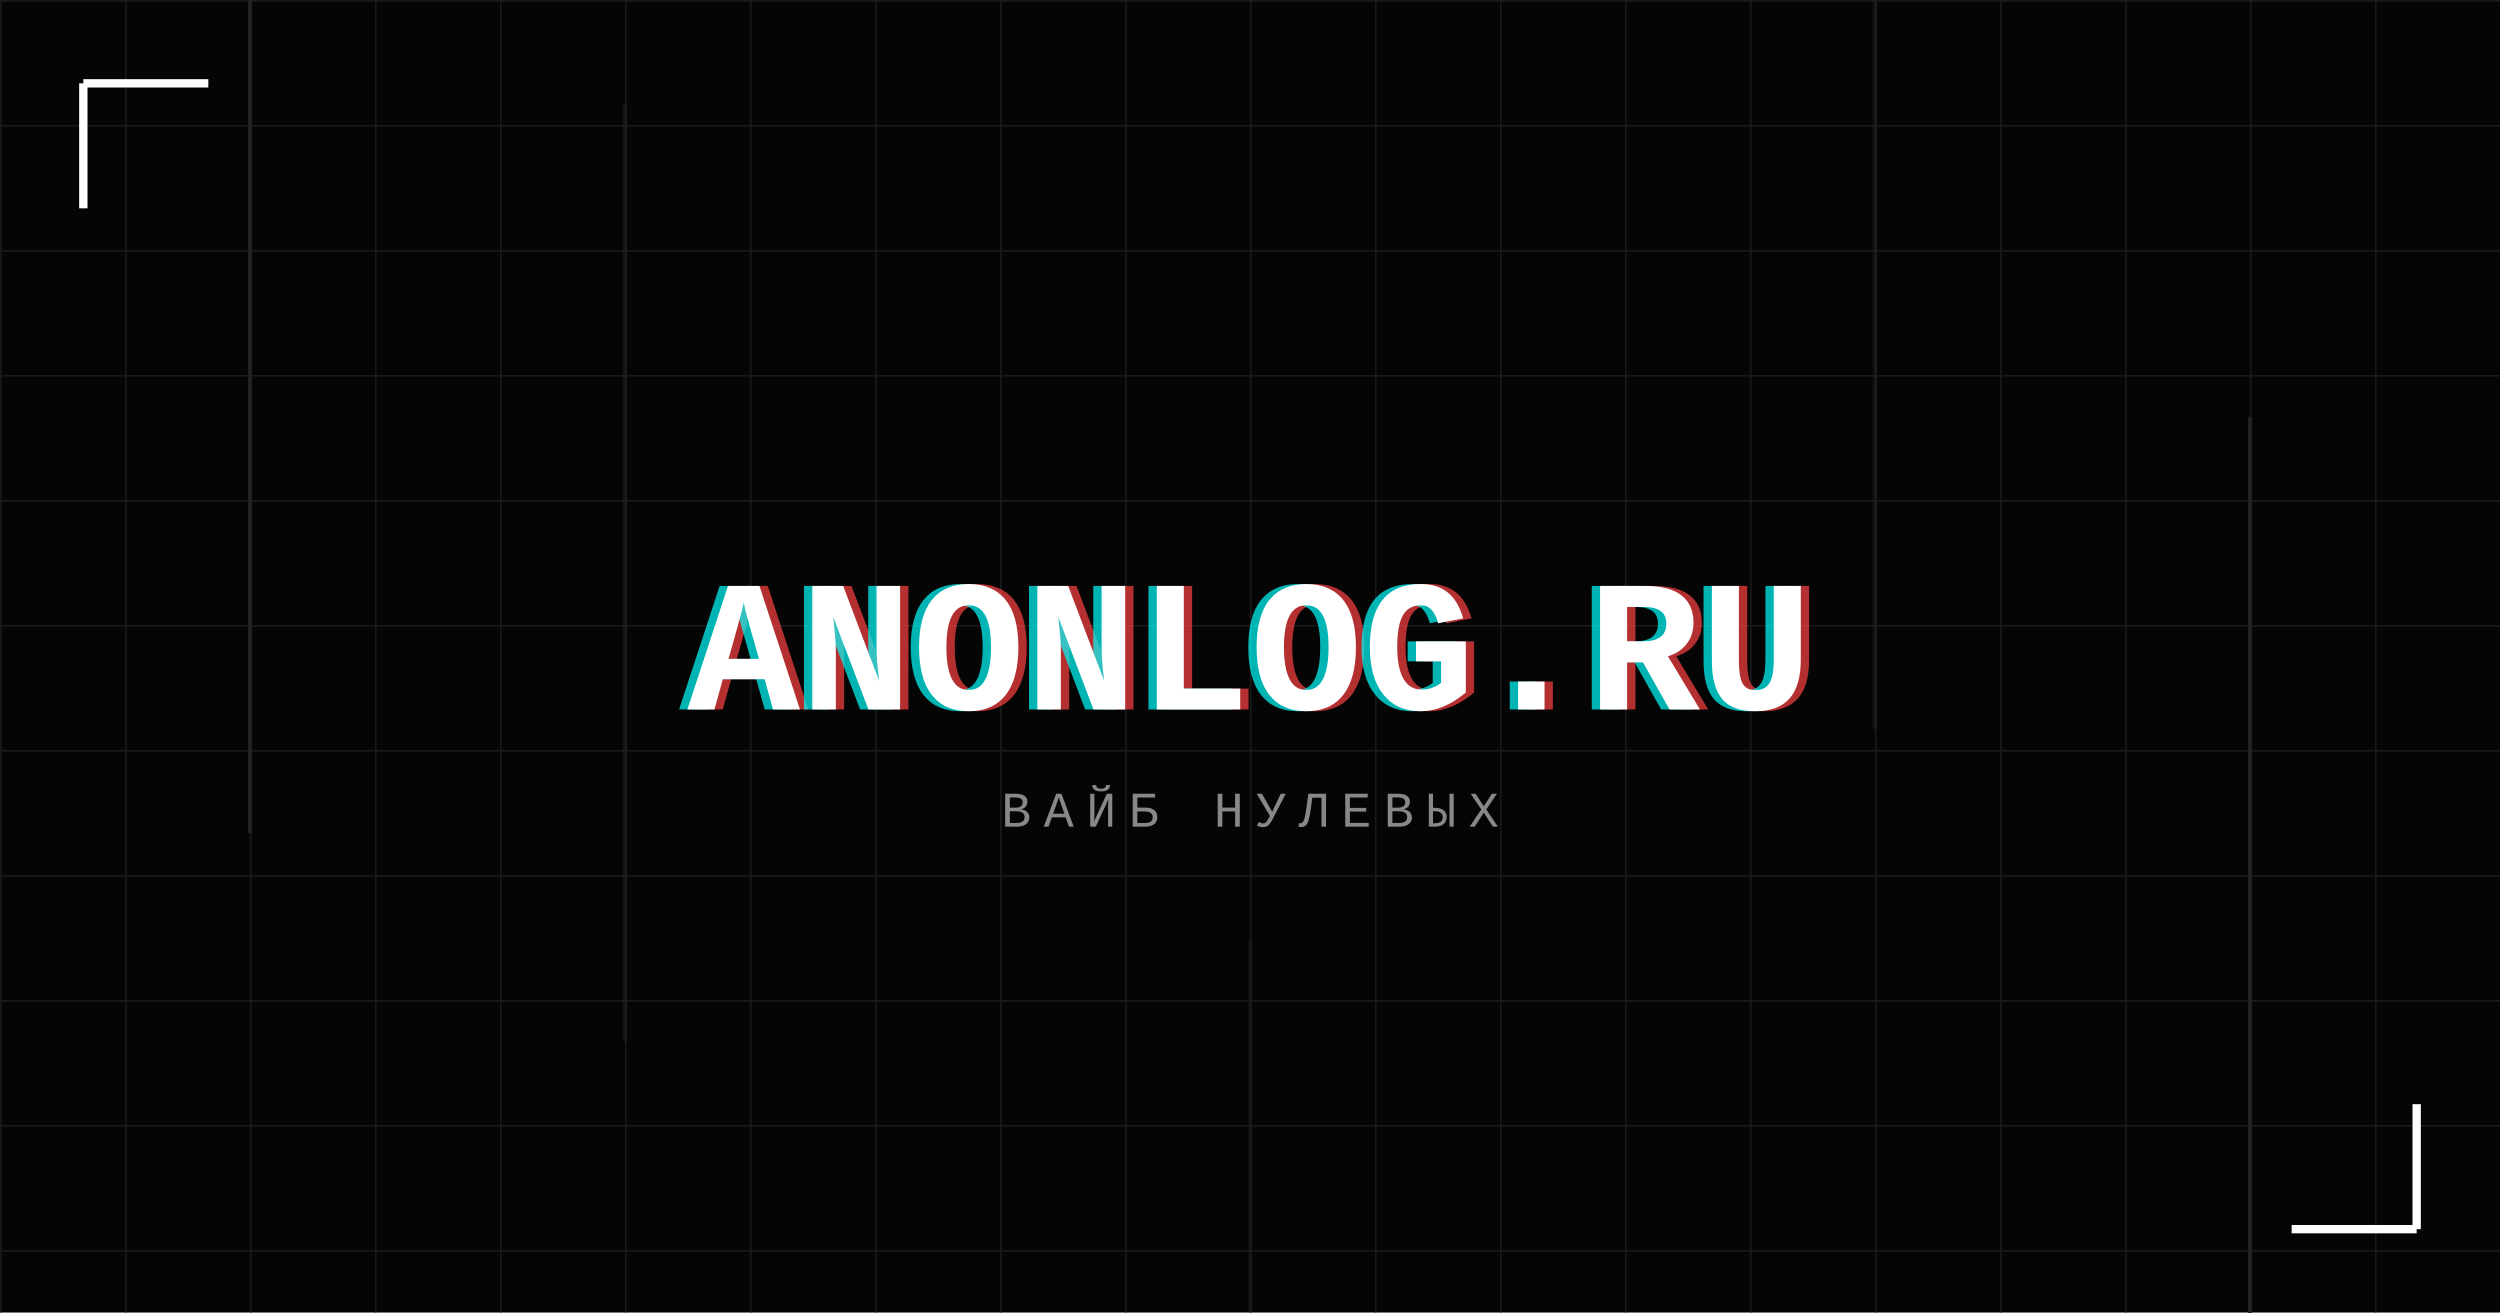
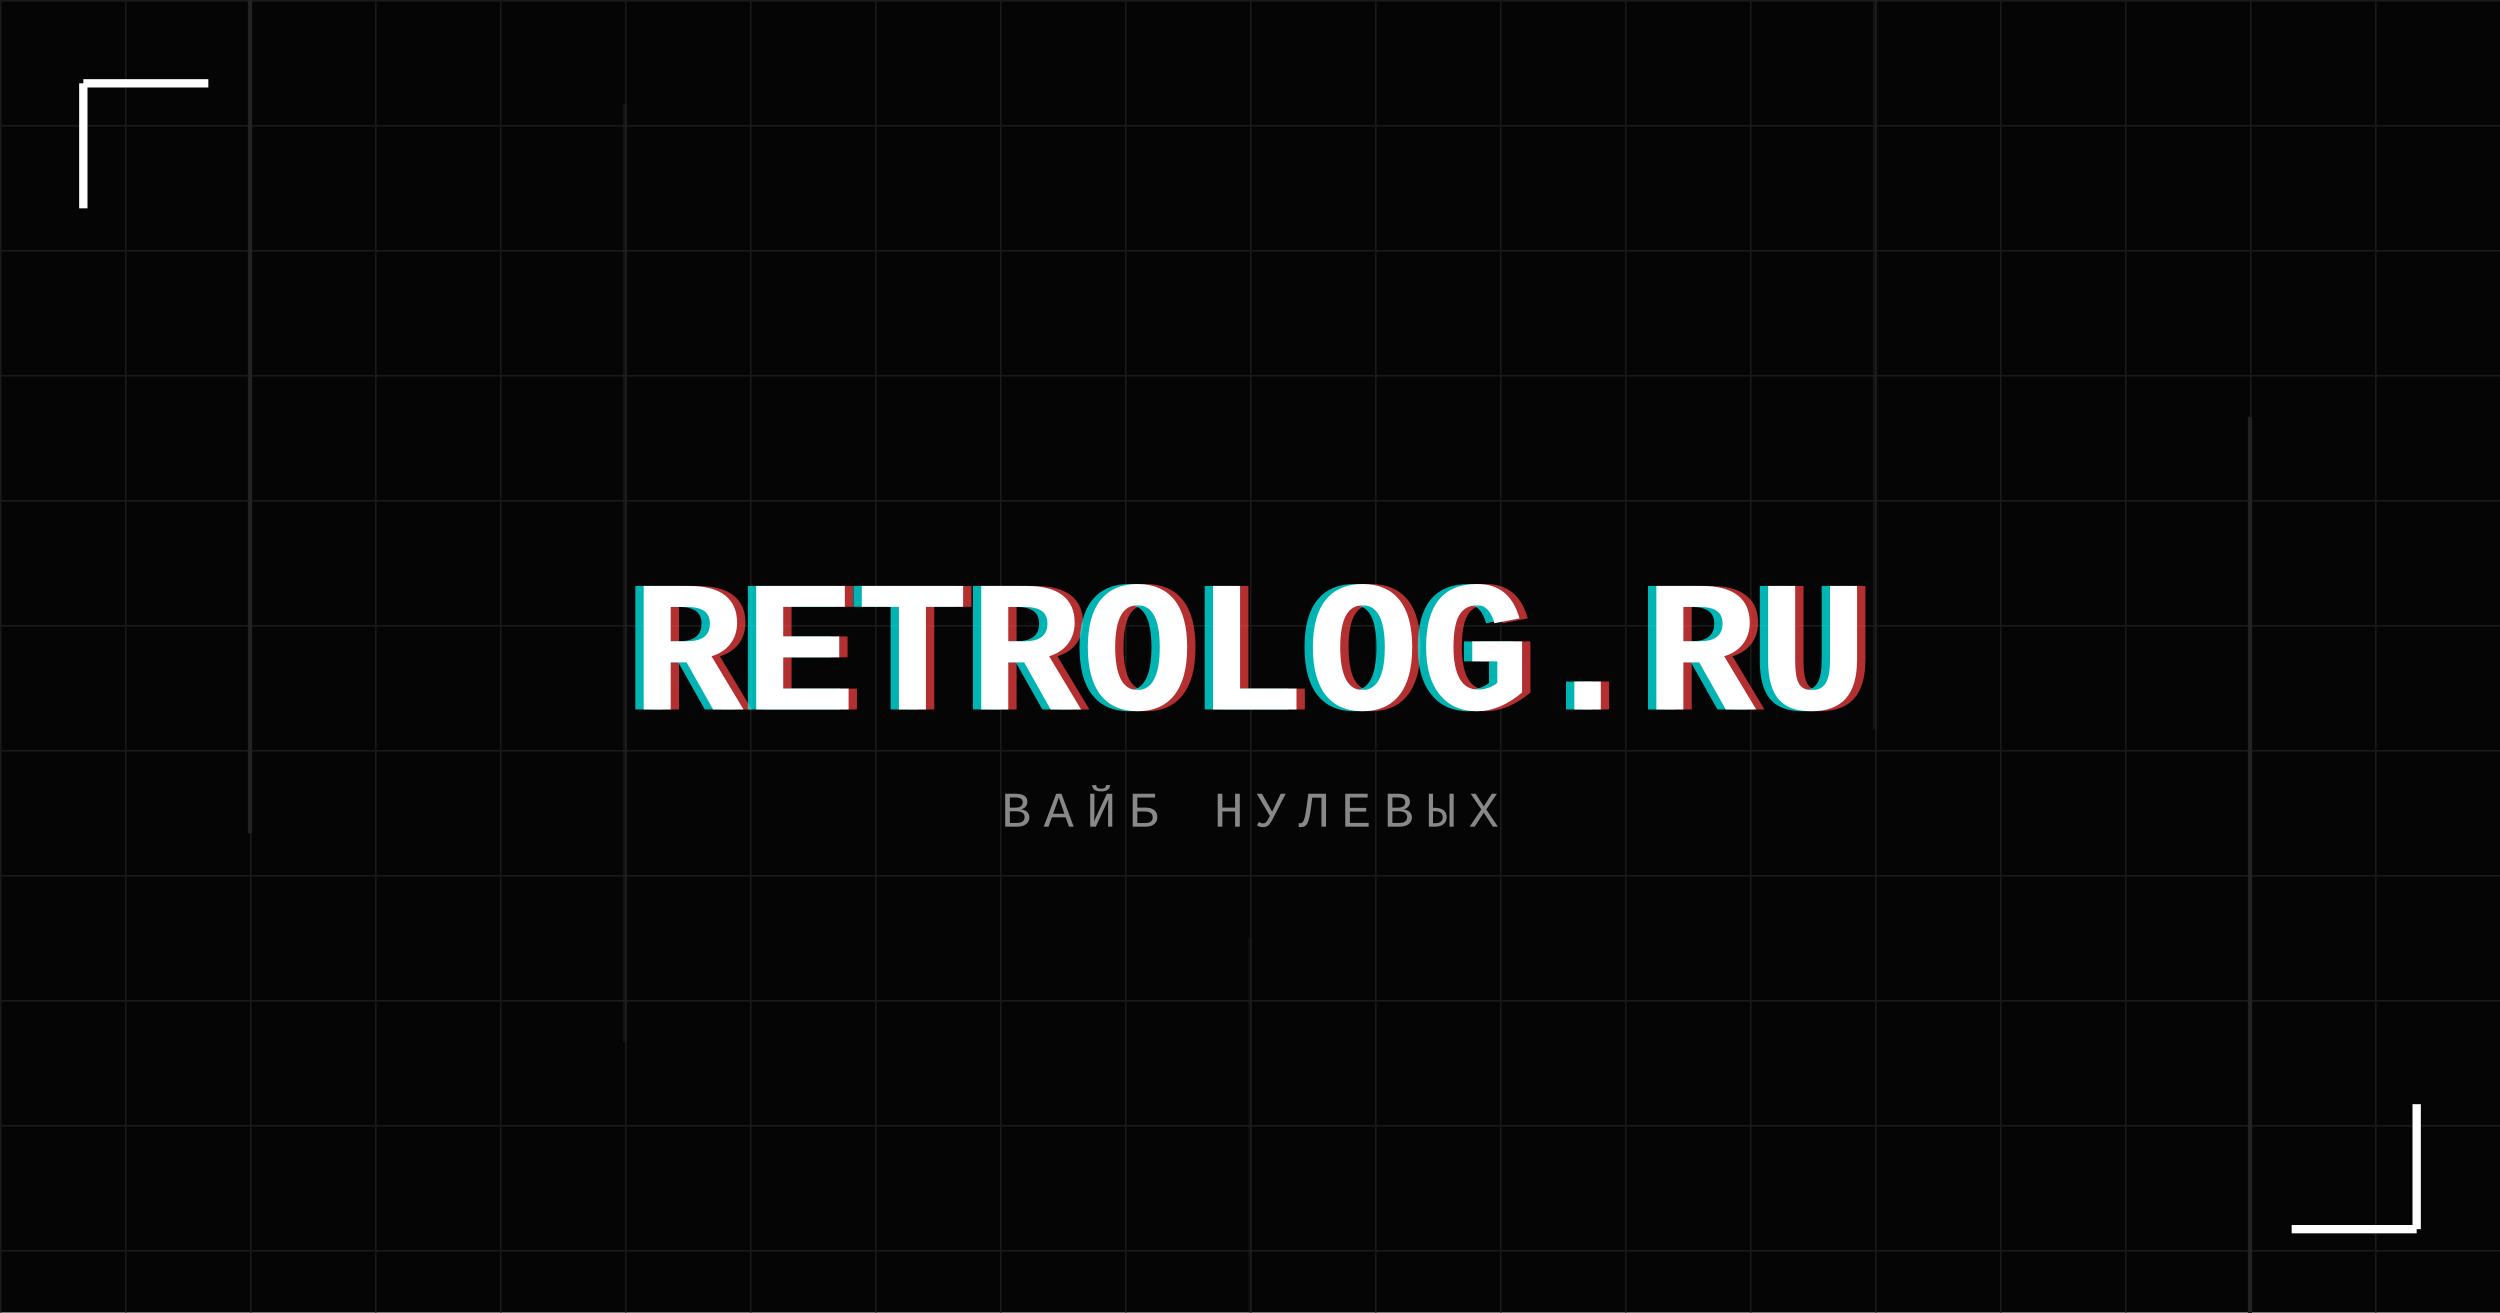
<svg xmlns="http://www.w3.org/2000/svg" width="1200" height="630" viewBox="0 0 1200 630">
  <rect width="1200" height="630" fill="#050505" />
  <defs>
    <pattern id="grid" width="60" height="60" patternUnits="userSpaceOnUse">
      <path d="M 60 0 L 0 0 0 60" fill="none" stroke="#1A1A1A" stroke-width="1.5" />
    </pattern>
  </defs>
  <rect width="100%" height="100%" fill="url(#grid)" />
  <g stroke="#222" stroke-width="2">
    <line x1="120" y1="-100" x2="120" y2="400" />
    <line x1="1080" y1="200" x2="1080" y2="800" />
    <line x1="300" y1="50" x2="300" y2="500" opacity="0.5" />
    <line x1="900" y1="-50" x2="900" y2="350" opacity="0.5" />
    <line x1="600" y1="450" x2="600" y2="630" opacity="0.3" />
  </g>
  <g font-family="'Courier New', monospace" font-weight="bold" text-anchor="middle" dominant-baseline="middle">
-     <text x="604" y="315" font-size="90" fill="#FF4343" opacity="0.7">ANONLOG.RU</text>
-     <text x="596" y="315" font-size="90" fill="#00FFFF" opacity="0.7">ANONLOG.RU</text>
-     <text x="600" y="315" font-size="90" fill="#FFFFFF">ANONLOG.RU</text>
+     <text x="604" y="315" font-size="90" fill="#FF4343" opacity="0.7">RETROLOG.RU</text>
+     <text x="596" y="315" font-size="90" fill="#00FFFF" opacity="0.7">RETROLOG.RU</text>
+     <text x="600" y="315" font-size="90" fill="#FFFFFF">RETROLOG.RU</text>
    <text x="600" y="390" font-size="24" fill="#888888" letter-spacing="6" font-weight="normal">ВАЙБ НУЛЕВЫХ</text>
  </g>
  <path d="M 40 40 L 100 40 M 40 40 L 40 100" stroke="white" stroke-width="4" fill="none" />
  <path d="M 1160 590 L 1100 590 M 1160 590 L 1160 530" stroke="white" stroke-width="4" fill="none" />
</svg>
